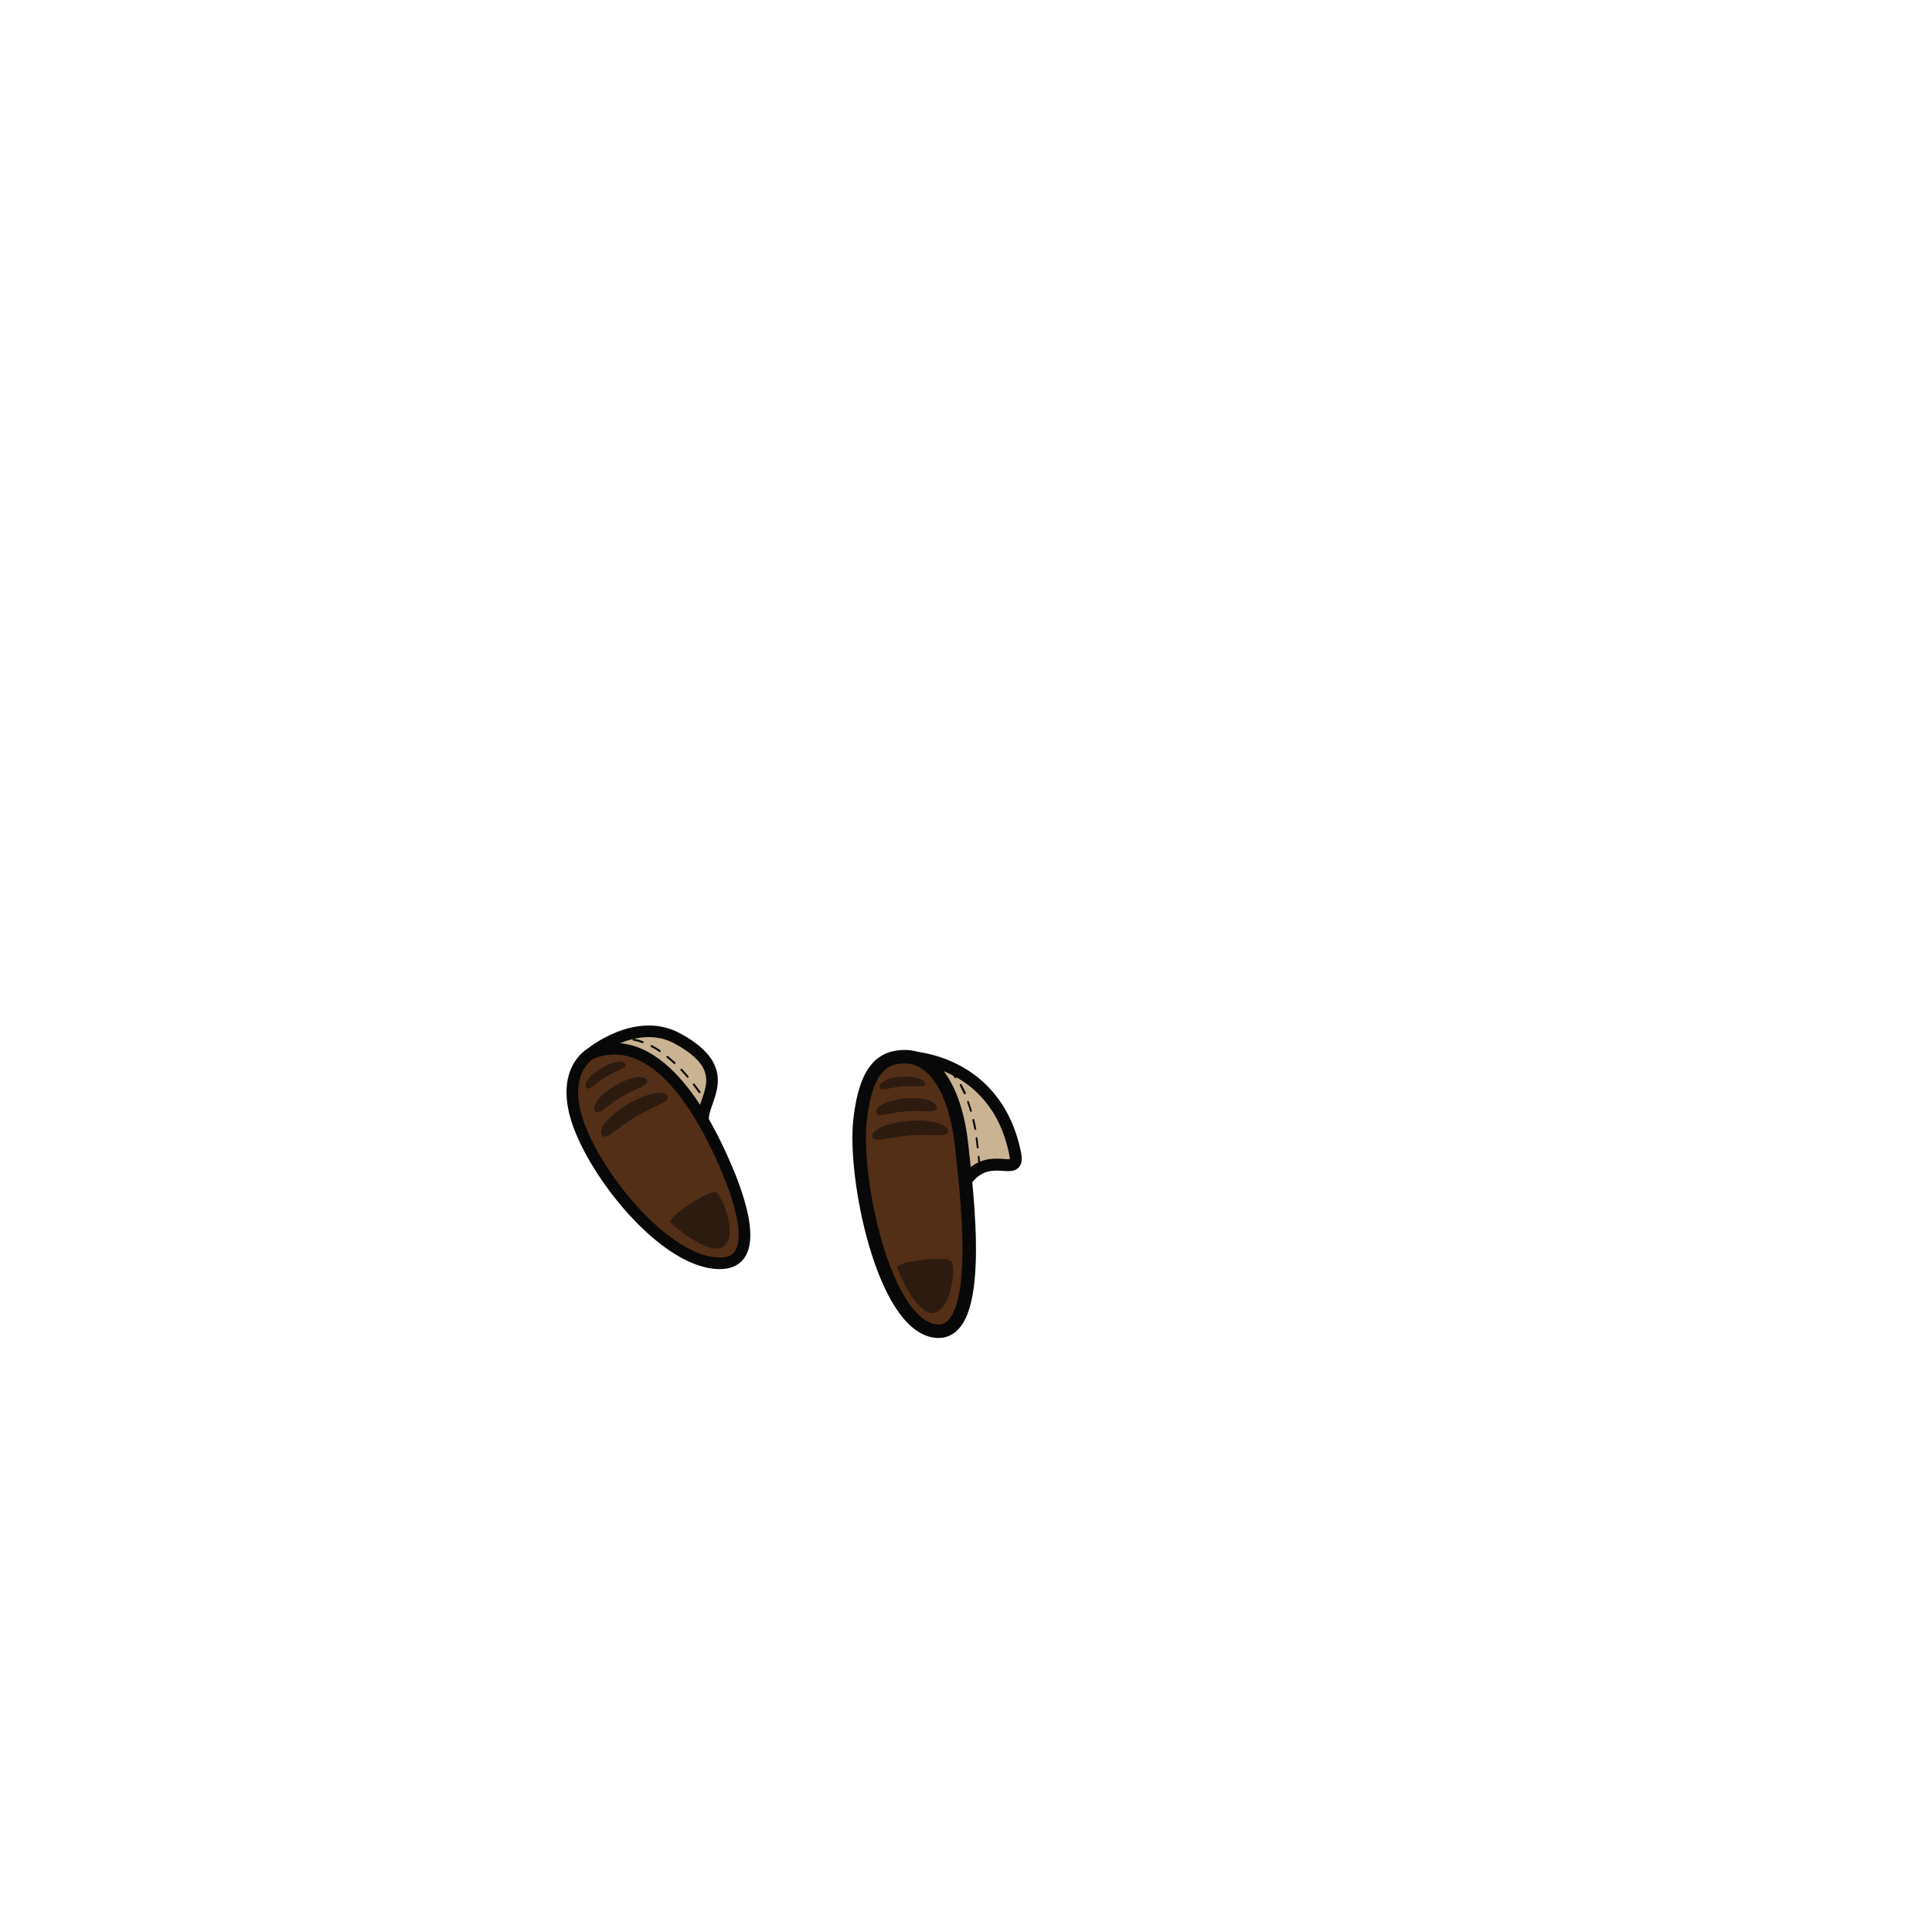
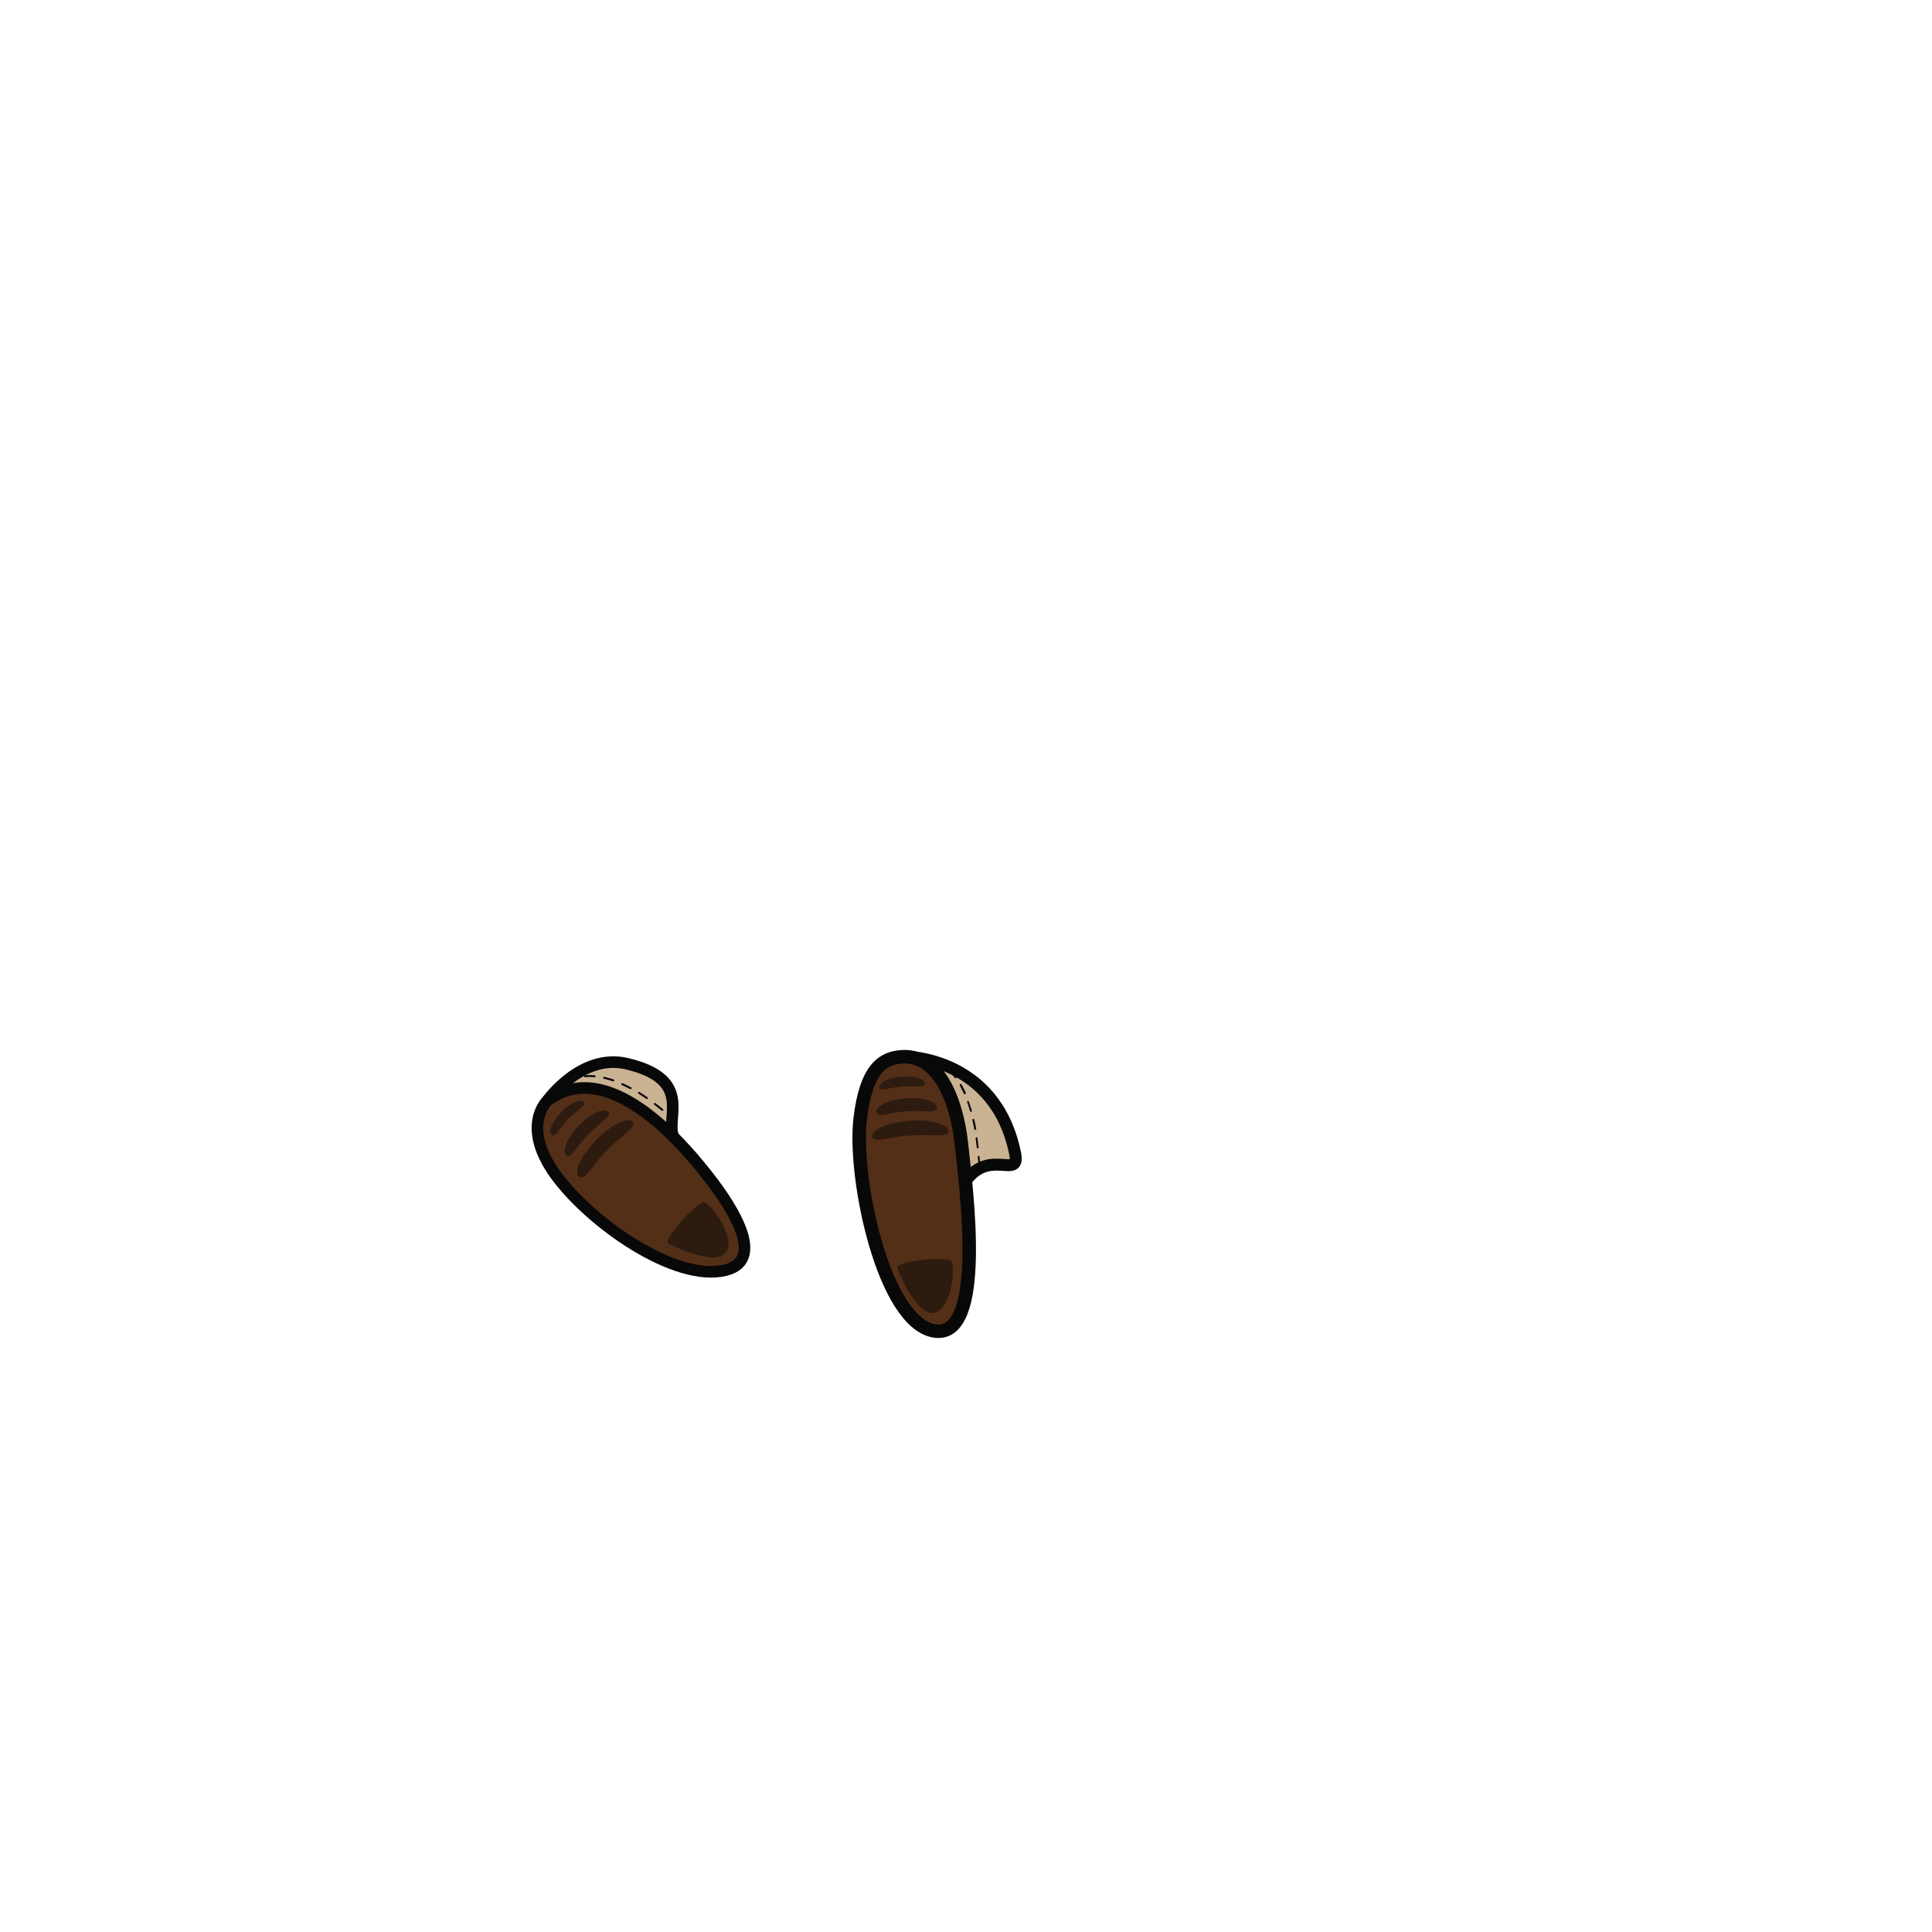
<svg xmlns="http://www.w3.org/2000/svg" version="1.1" id="wapuugotchi_svg__item" viewBox="0 0 1e3 1e3">
  <g class="LeftFoot--group">
    <path fill="#cab393" d="M492.8 687s-2.9-61.9 7-75.6c12.5-17.3 28.5-.3 25.6-14.4-10.4-50.4-46.4-48.6-46.4-48.6" />
    <path fill="#542f17" d="M466.7 547c-8.9.6-18.4 5-21.5 32.4-3.5 30.3 12.1 105.5 38.6 109.5s16.4-72.7 13.8-97.1c-2.7-24.4-12.9-46.1-30.9-44.8" />
    <path fill="none" stroke="#080808" stroke-miterlimit="10" stroke-width="7" d="M466.7 547c-8.9.6-18.4 5-21.5 32.4-3.5 30.3 12.1 105.5 38.6 109.5s16.4-72.7 13.8-97.1c-2.7-24.4-12.9-46.1-30.9-44.8z" />
    <path fill="#080808" d="M507.1 604c-.3 0-.5-.2-.5-.4-.2-1.7-.4-3.3-.5-4.8 0-.3.2-.5.4-.5.3 0 .5.2.5.4.2 1.5.3 3.1.5 4.8.1.3-.1.5-.4.5.1 0 0 0 0 0m-1-9.6c-.3 0-.5-.2-.5-.4l-.2-1.4c-.1-1.1-.3-2.3-.4-3.4 0-.3.1-.5.4-.6.3 0 .5.2.5.4.2 1.1.3 2.3.4 3.4l.2 1.4c.1.4-.1.6-.4.6m-1.3-9.5c-.2 0-.5-.2-.5-.4-.3-1.6-.6-3.2-1-4.7-.1-.3.1-.5.4-.6s.5.1.6.4c.4 1.6.7 3.1 1 4.8 0 .2-.2.4-.5.5m-2.2-9.4c-.2 0-.4-.1-.5-.4-.5-1.6-.9-3.1-1.5-4.6q-.15-.45.3-.6c.2-.1.5 0 .6.3.5 1.5 1 3 1.5 4.6.1.3 0 .6-.4.7.1 0 0 0 0 0m-3.2-9.1c-.2 0-.4-.1-.5-.3-.7-1.5-1.4-2.9-2.1-4.3-.1-.2-.1-.5.2-.7.2-.1.5-.1.7.2.8 1.4 1.5 2.8 2.2 4.3.1.2 0 .5-.2.6-.2.2-.3.2-.3.2m-4.8-8.3c-.2 0-.3-.1-.4-.2q-1.5-1.95-3-3.6c-.2-.2-.2-.5 0-.7s.5-.2.7 0c1.1 1.1 2.1 2.3 3.1 3.7.2.2.1.5-.1.7-.1 0-.2.1-.3.1m-6.7-6.7c-.1 0-.2 0-.3-.1-1.3-.9-2.7-1.5-4.1-2-.3-.1-.4-.4-.3-.6.1-.3.4-.4.6-.3 1.5.5 3 1.2 4.3 2.1.2.1.3.4.1.7 0 .1-.2.2-.3.2m-8.9-3h-2.4c-.3 0-.5-.2-.5-.5s.2-.5.4-.5q1.2-.15 2.4 0c.3 0 .5.2.5.5.1.3-.1.5-.4.5" />
    <path fill="none" stroke="#080808" stroke-miterlimit="10" stroke-width="6.195" d="M499.8 611.3c12.5-17.3 28.5-.3 25.6-14.4-10.3-50.3-57.2-50-57.2-50" />
    <path fill="#080808" d="M480.4 548.9c-1-.3-1.8-.5-2.3-.6l.9.1q.45 0 .9.3c.1 0 .3.1.5.2m11.2 7.7c-.2-.3-.4-.5-.6-.7.2.2.4.5.6.7" />
    <path fill="#080808" d="M478.8 560.9c.2 2.5-5.3 1-11.8 1.5-6.6.5-11.7 2.8-11.9.3s5-4.9 11.5-5.4c6.5-.6 12 1.1 12.2 3.6m6.1 12.4c.2 3.3-6.9 1.3-15.6 1.9s-15.5 3.7-15.7.4 6.6-6.5 15.2-7.1c8.7-.7 15.9 1.5 16.1 4.8m6 12.1c.3 3.7-8.8 1.5-19.7 2.3s-19.6 4.3-19.8.6c-.3-3.7 8.4-7.4 19.3-8.2 10.8-.8 19.9 1.6 20.2 5.3m-26.5 71s9.1 24 18.6 23.2 12-24.4 9.3-27-29.4.2-27.9 3.8" opacity=".5" />
  </g>
  <g class="RightFoot--group">
-     <path fill="#cab393" d="M305.8 545.3s26.2-20.2 44.6-7.9c30.6 20.5 12.9 31.8 12.9 43" />
-     <path fill="#542f17" d="M305.8 545.3s-16.7 8.9-6 37.6c10.7 28.6 45.5 70.4 72.5 71s8.1-42.8-3.3-61c-11.3-18.4-26.9-62.2-63.2-47.6" />
-     <path fill="none" stroke="#080808" stroke-miterlimit="10" stroke-width="6" d="M305.8 545.3s-16.7 8.9-6 37.6c10.7 28.6 45.5 70.6 72.5 71 23 .3 10.2-34.8 2.5-52.1-7.4-16.9-32.7-71.1-69-56.5z" />
-     <path fill="none" stroke="#080808" stroke-miterlimit="10" stroke-width="6" d="M305.8 545.3s23.3-19.3 44.6-7.9c31.5 16.9 12.1 32 13.6 42.9" />
-     <path fill="#080808" d="M320.7 538.9c-.2 0-.4-.1-.5-.3-.1-.3 0-.5.3-.7q1.05-.45 2.4-.6c.3 0 .5.2.6.4 0 .3-.2.5-.4.6-.8.1-1.6.3-2.2.6zm46.8 35.2c-.2 0-.4-.1-.5-.2-.9-1.4-1.7-2.9-2.6-4.2-.1-.2-.1-.5.1-.7.2-.1.5-.1.7.1.9 1.4 1.8 2.8 2.6 4.2.1.2.1.5-.2.7 0 .1 0 .1-.1.1m-5.4-8.3c-.2 0-.4-.1-.5-.2-1-1.4-1.9-2.7-2.9-4-.2-.2-.1-.5.1-.7s.5-.1.7.1c1 1.3 2 2.6 3 4 .2.2.1.5-.1.7-.1 0-.2 0-.3.1m-6.1-7.9c-.2 0-.3 0-.4-.2-1.1-1.3-2.2-2.5-3.3-3.7-.2-.2-.2-.5 0-.7s.5-.2.7 0c1.1 1.2 2.2 2.4 3.3 3.7.2.2.2.5-.1.7 0 .1-.1.2-.2.2m-6.8-7.2c-.1 0-.3 0-.4-.1-1.2-1.1-2.5-2.2-3.7-3.2-.2-.2-.2-.5-.1-.7.2-.2.5-.2.7-.1 1.3 1 2.5 2.1 3.8 3.3.2.2.2.5 0 .7-.1 0-.2.1-.3.1m-7.7-6.2c-.1 0-.2 0-.3-.1-1.4-.9-2.8-1.8-4.2-2.5-.2-.1-.3-.4-.2-.7.1-.2.4-.3.7-.2 1.4.8 2.9 1.6 4.3 2.6.2.2.3.5.1.7-.2.1-.3.2-.4.2m-8.8-4.6h-.2c-1.6-.6-3.2-1.1-4.7-1.3-.3 0-.5-.3-.4-.6 0-.3.3-.5.6-.4 1.6.3 3.2.7 4.9 1.4.3.1.4.4.3.6-.2.2-.3.3-.5.3" />
-     <path fill="#080808" d="M323.7 550.7c1.3 2.2-4.3 3.2-9.9 6.6s-9.2 7.8-10.5 5.6 2.2-6.7 7.9-10c5.6-3.4 11.2-4.4 12.5-2.2m11.1 8.3c1.7 2.8-5.6 4.3-13.1 8.7-7.4 4.4-12.1 10.2-13.8 7.4s2.9-8.8 10.4-13.2 14.8-5.8 16.5-2.9m10.7 8.2c1.9 3.2-7.2 5.3-16.6 10.9s-15.5 12.7-17.5 9.4 4.1-10.4 13.5-16c9.5-5.6 18.7-7.5 20.6-4.3m1.7 65.8s18.9 17.3 27 12.4c8.2-4.9-.2-27.2-3.8-28.3-3.5-1.2-26.1 13.3-23.2 15.9" opacity=".5" />
+     <path fill="#cab393" d="M283.303 569.714s20.08-26.292 41.036-19.174c34.863 11.882 20.69 27.378 23.59 38.196" />
+     <path fill="#542f17" d="M283.303 569.714s-13.827 12.92 3.936 37.872c17.738 24.856 62.17 56.225 88.406 49.816 26.235-6.408-3.253-43.438-18.975-58.067-15.678-14.848-42.082-53.118-73.367-29.62" />
+     <path fill="none" stroke="#080808" stroke-miterlimit="10" stroke-width="6" d="M283.303 569.714s-13.827 12.92 3.936 37.872c17.738 24.856 62.223 56.418 88.406 49.816 22.294-5.663.846-36.254-11.07-50.971-11.521-14.41-49.987-60.214-81.272-36.717z" />
+     <path fill="none" stroke="#080808" stroke-miterlimit="10" stroke-width="6" d="M283.303 569.714s17.511-24.672 41.036-19.174c34.8 8.172 19.97 27.778 24.24 37.919" />
+     <path fill="#080808" d="M296.04 559.676a.55.55 0 0 1-.561-.16c-.175-.264-.13-.483.108-.754q.898-.707 2.163-1.2c.29-.078.535.063.683.23.078.29-.064.535-.23.683-.748.304-1.469.704-1.97 1.15zm54.315 21.888a.76.76 0 0 1-.535-.064c-1.231-1.12-2.392-2.361-3.598-3.384-.149-.167-.226-.457-.085-.702.168-.148.457-.226.702-.084 1.232 1.119 2.464 2.238 3.599 3.384a.527.527 0 0 1-.012.727c.026.097.026.097-.071.123m-7.364-6.62a.76.76 0 0 1-.535-.063c-1.328-1.094-2.534-2.117-3.836-3.114-.245-.141-.226-.457-.085-.702s.457-.226.702-.084c1.302.997 2.605 1.994 3.933 3.087.245.142.226.457.085.702-.097.026-.194.052-.264.174m-7.937-6.052c-.193.052-.29.078-.438-.09-1.4-.97-2.772-1.845-4.145-2.72a.483.483 0 0 1-.182-.675.483.483 0 0 1 .677-.181c1.373.874 2.746 1.748 4.145 2.72.245.14.322.43.084.701a.215.215 0 0 1-.141.245m-8.432-5.194c-.096.026-.29.077-.412.007a106 106 0 0 0-4.402-2.134c-.245-.141-.323-.431-.278-.65.141-.245.431-.323.65-.278 1.515.63 2.959 1.382 4.525 2.204a.483.483 0 0 1 .181.676c-.097.026-.167.149-.264.175m-9.042-3.996c-.097.026-.193.052-.316-.02-1.585-.506-3.17-1.013-4.704-1.327-.219-.045-.393-.309-.374-.624.045-.22.309-.394.624-.375 1.56.41 3.216.795 4.827 1.399.245.141.419.405.277.65-.167.148-.238.27-.334.297m-9.69-2.166-.194.052c-1.7-.166-3.376-.234-4.876-.04-.29.078-.561-.16-.542-.475-.078-.29.16-.561.476-.542 1.623-.124 3.272-.152 5.095.084.316.019.49.283.445.502-.141.245-.212.367-.405.42" />
+     <path fill="#080808" d="M301.991 570.298c1.825 1.788-3.325 4.203-7.854 8.937-4.53 4.733-6.868 9.915-8.693 8.127-1.825-1.789.39-7.041 5.042-11.704 4.53-4.734 9.68-7.15 11.505-5.36m12.87 5.144c2.367 2.264-4.296 5.603-10.402 11.794-6.009 6.165-9.048 12.984-11.414 10.72-2.367-2.265.523-9.251 6.629-15.442s12.794-9.433 15.187-7.072m12.458 5.151c2.663 2.6-5.583 6.983-13.214 14.825-7.63 7.842-11.684 16.279-14.47 13.61s1.268-11.108 8.899-18.95c7.726-7.868 16.121-12.084 18.785-9.485m18.672 63.118s22.734 11.819 29.29 4.99c6.652-6.856-7.234-26.222-10.996-26.353-3.691-.253-21.768 19.602-18.294 21.363" opacity=".5" />
  </g>
</svg>
